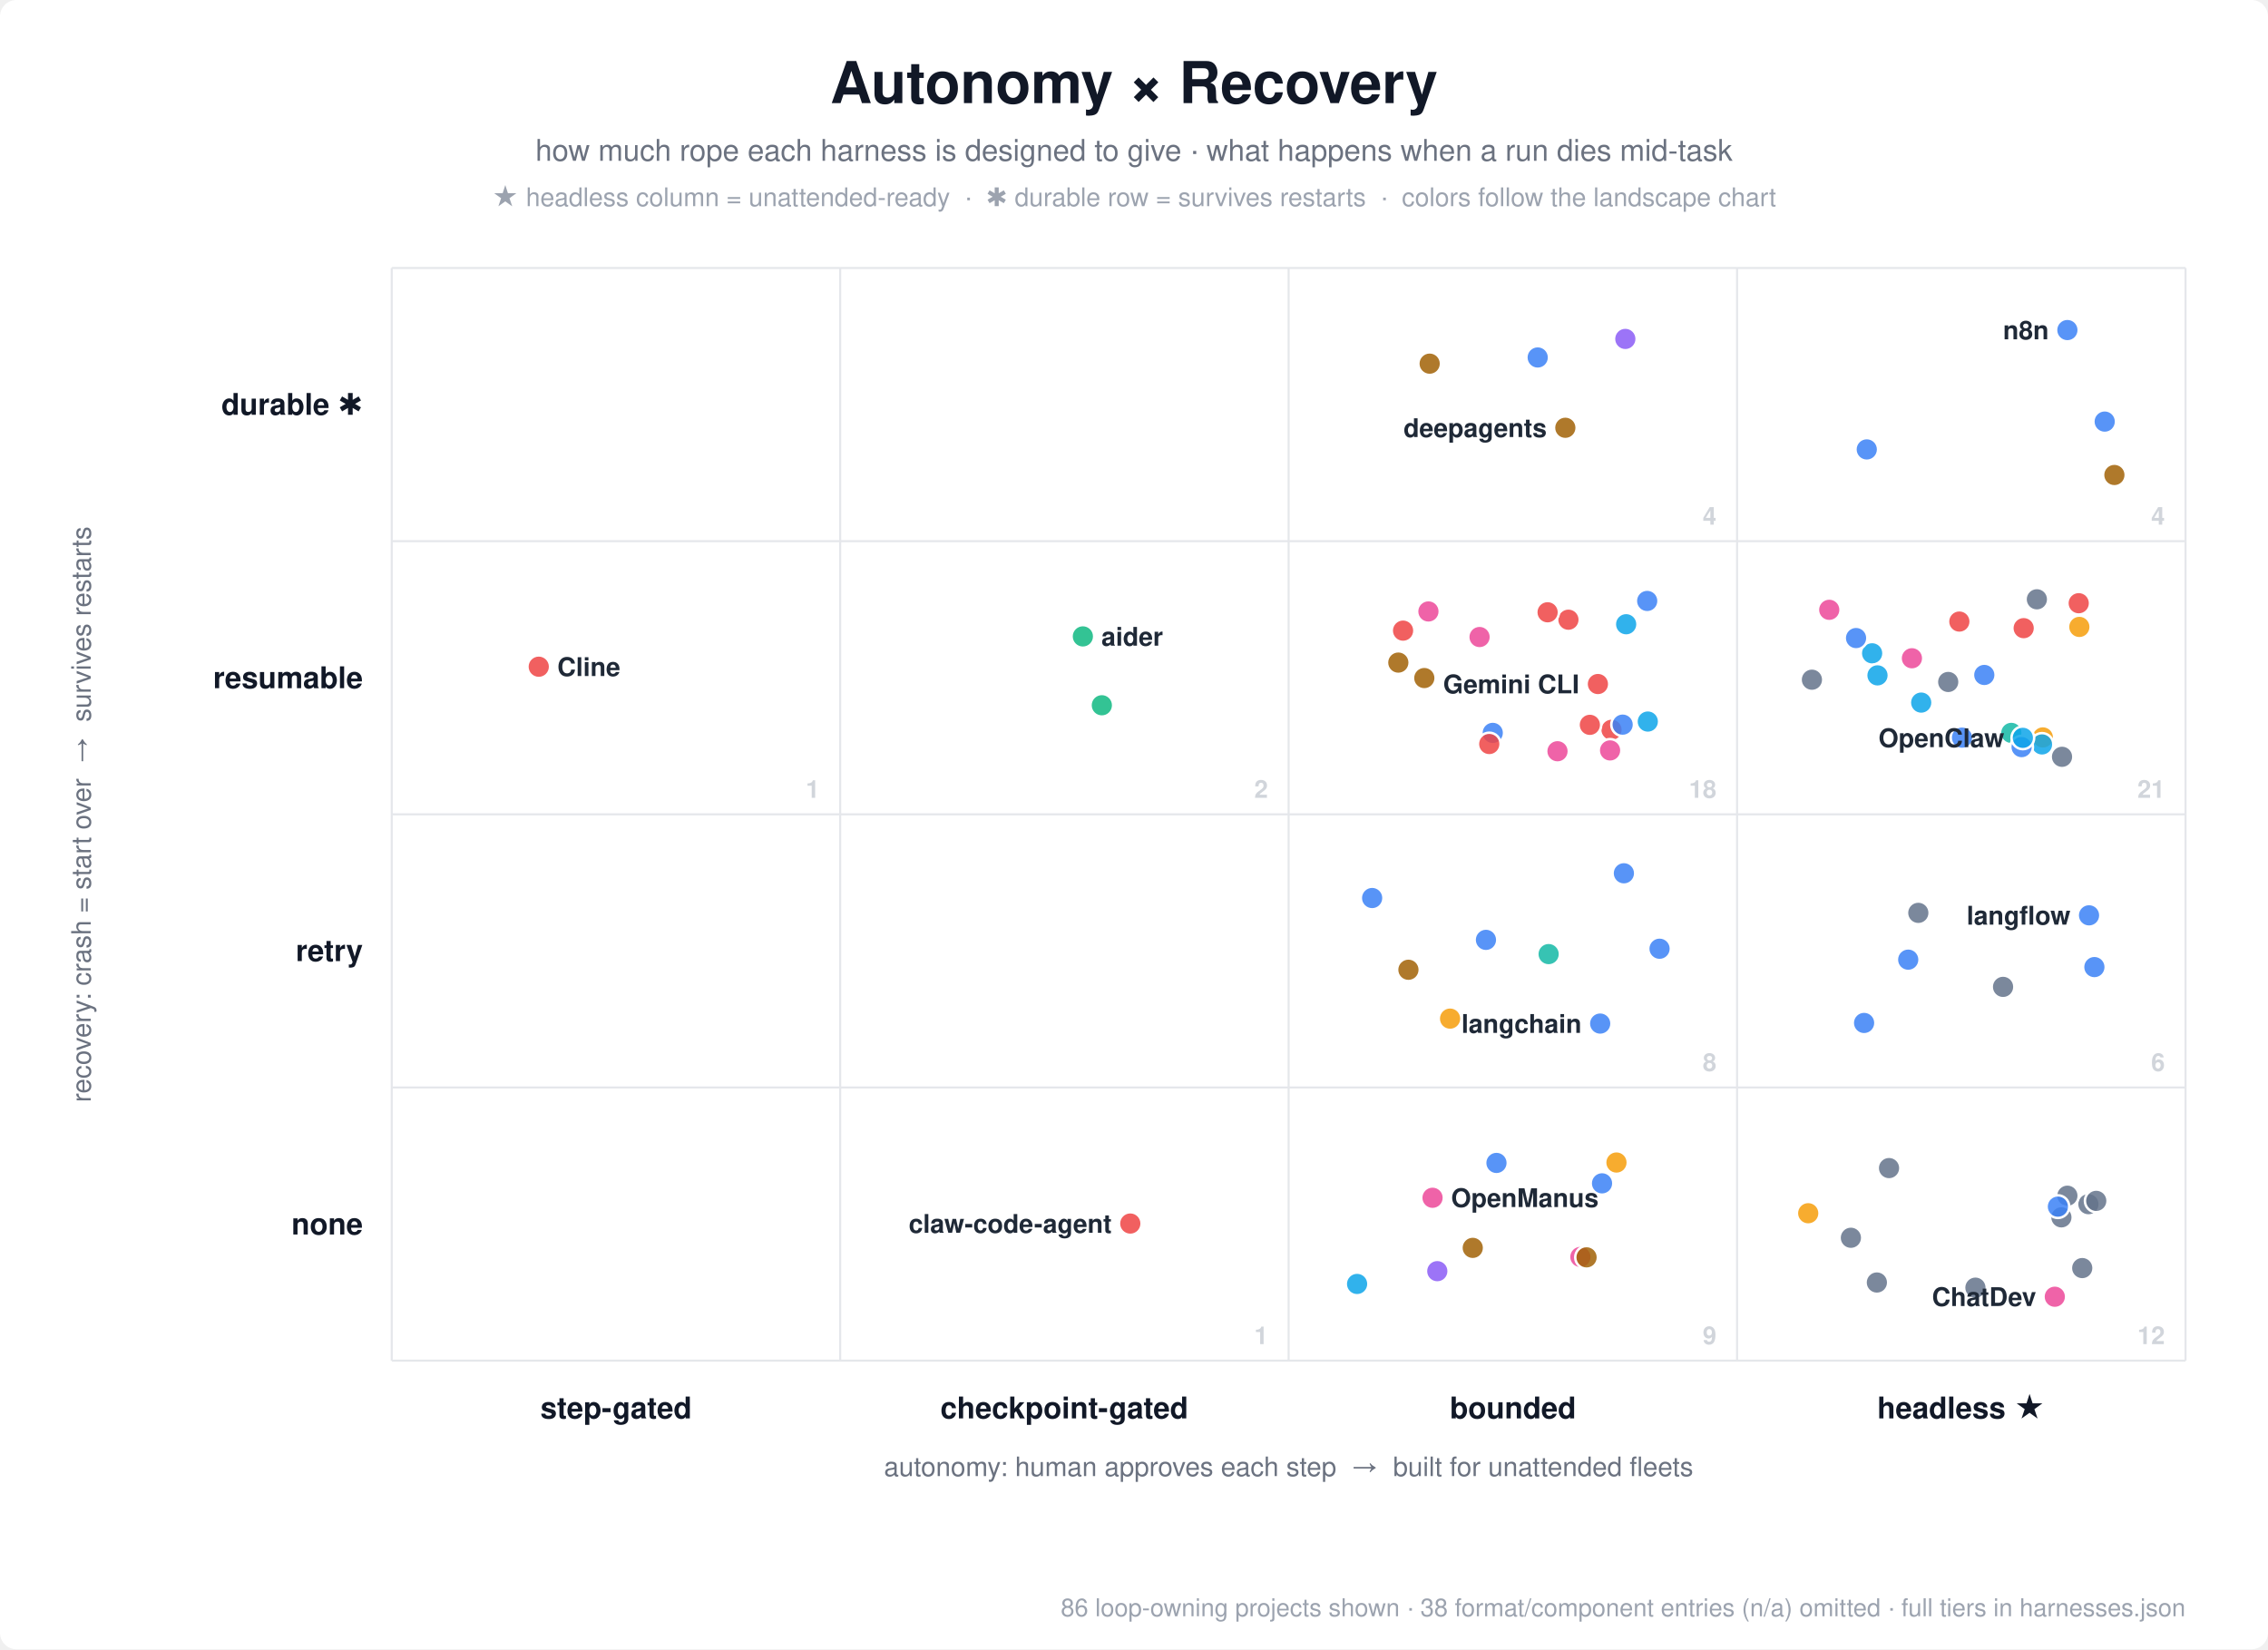
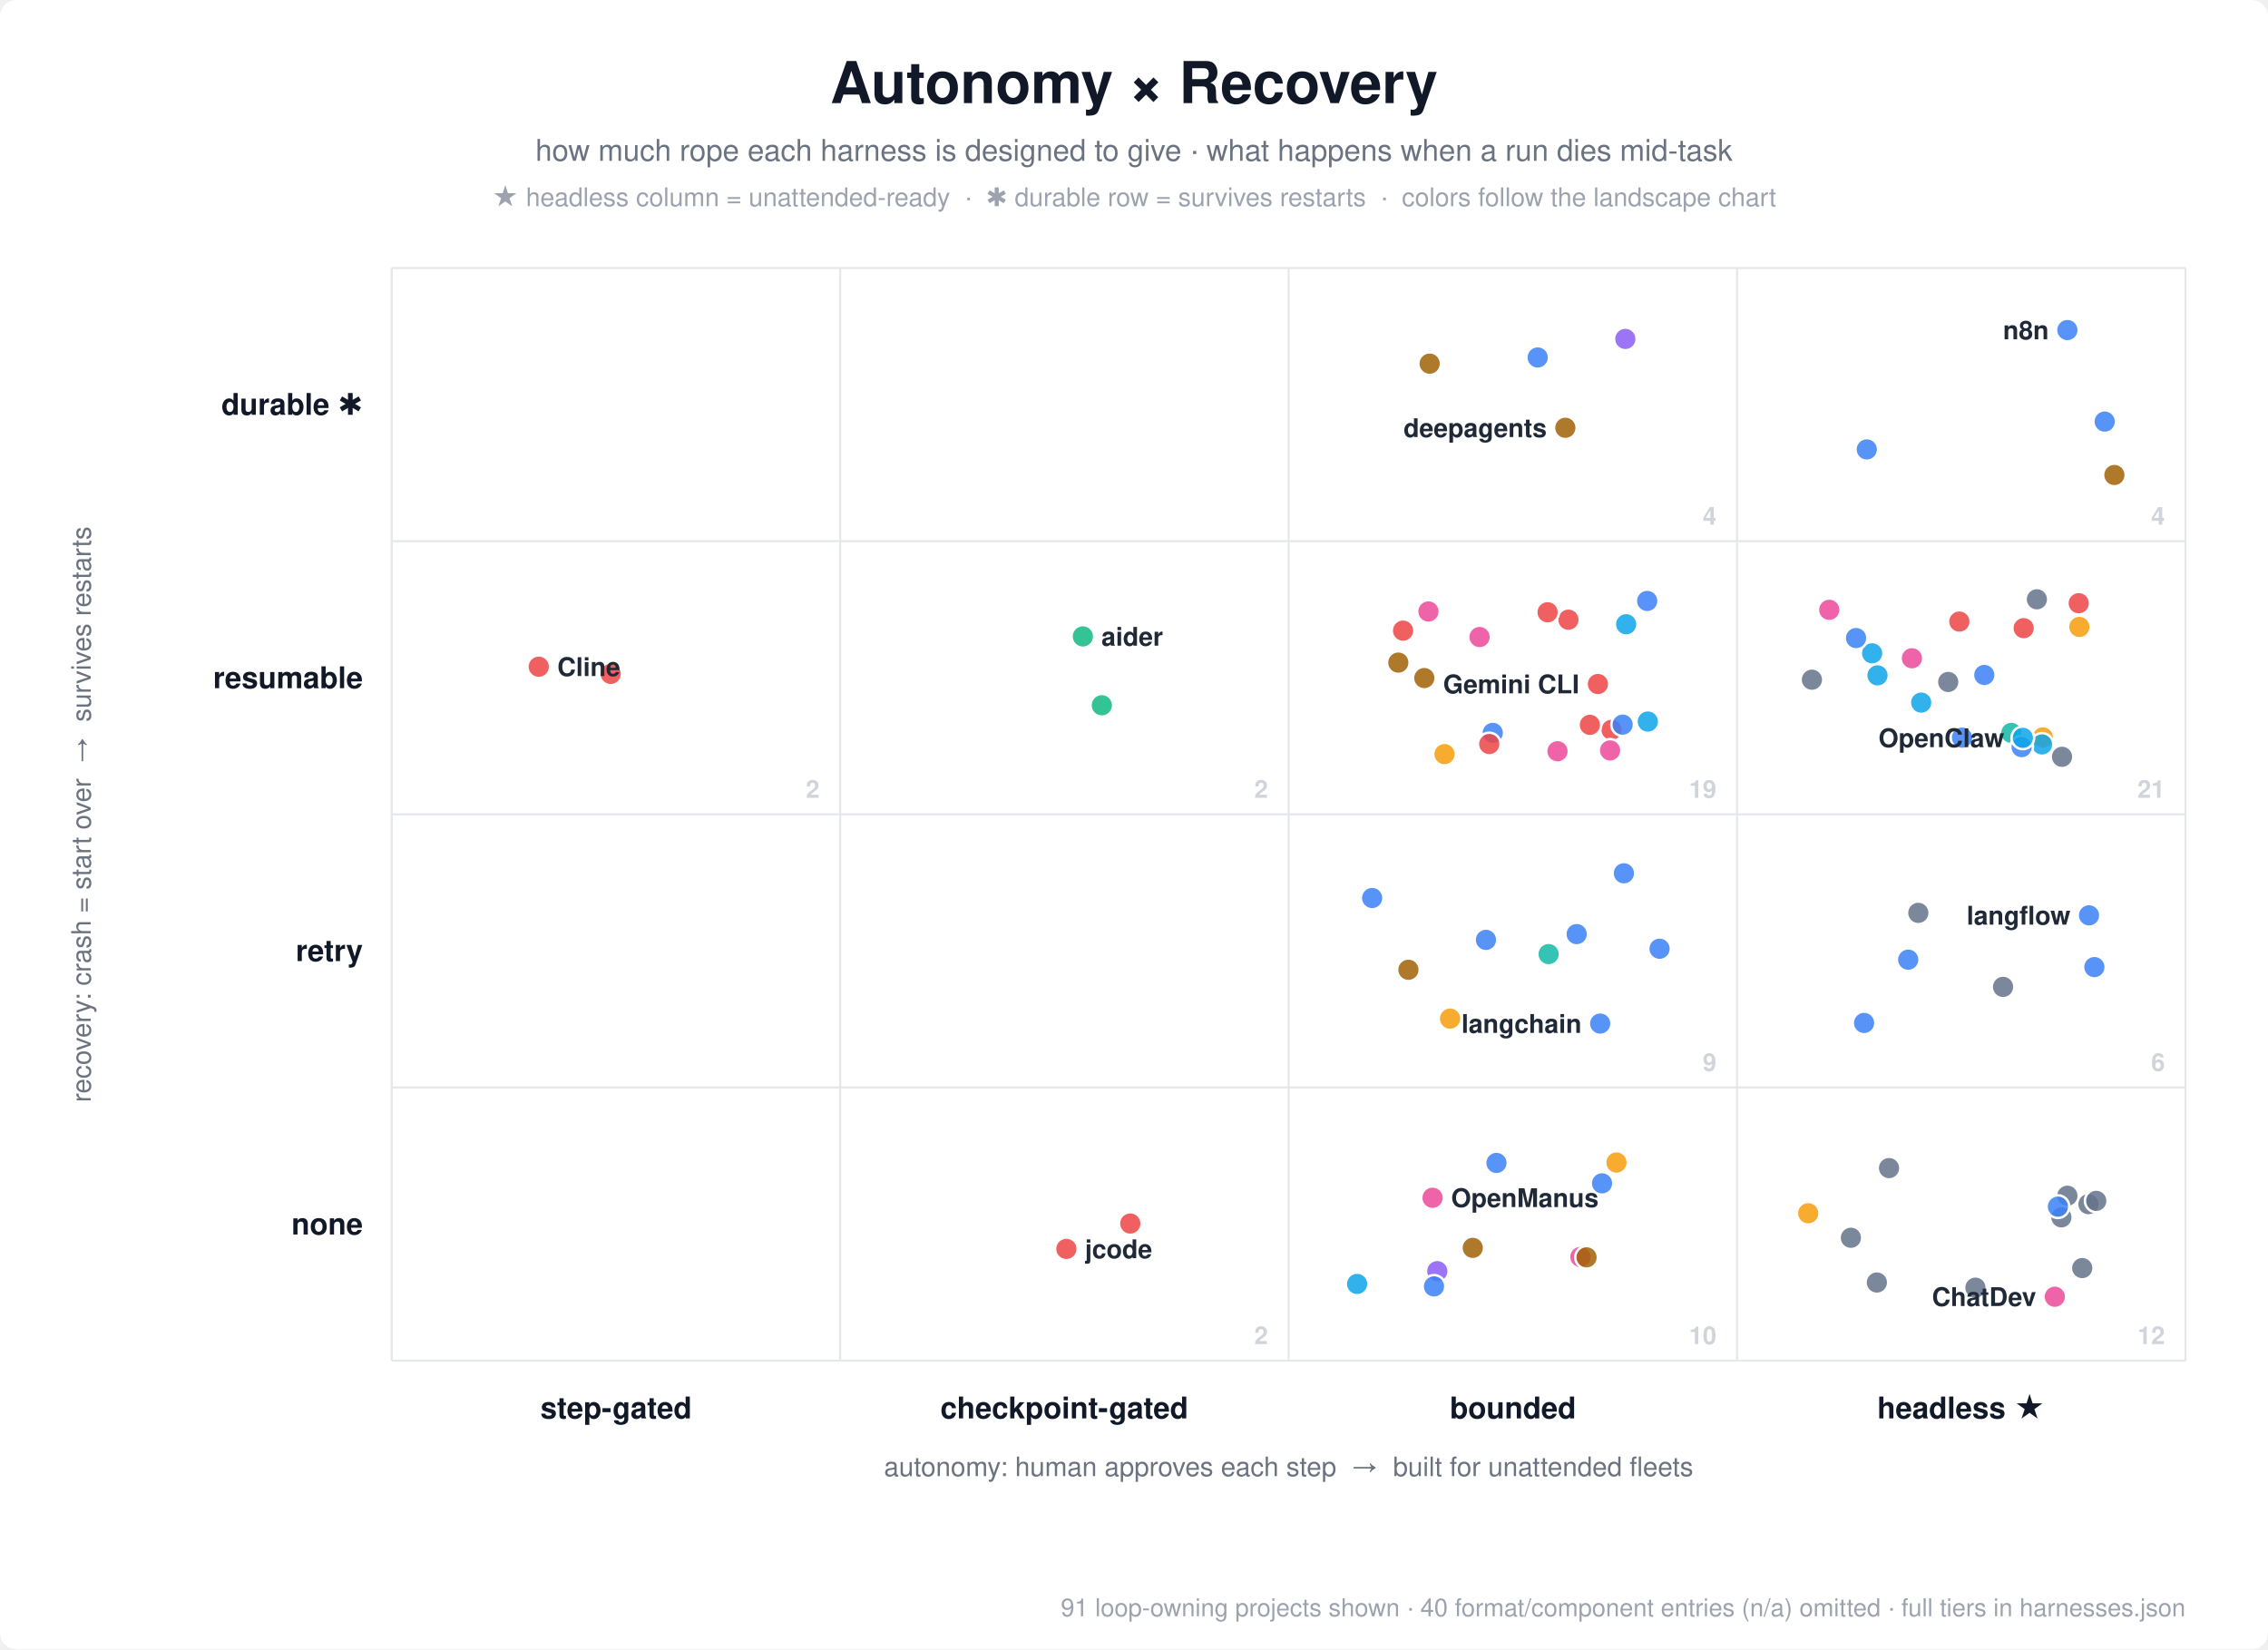
<svg xmlns="http://www.w3.org/2000/svg" viewBox="0 0 1100 800" font-family="-apple-system, 'Segoe UI', Helvetica, Arial, sans-serif">
  <rect width="1100" height="800" fill="#ffffff" rx="8" />
  <text x="550.0" y="50" text-anchor="middle" font-size="28" font-weight="700" fill="#111827">Autonomy × Recovery</text>
  <text x="550.0" y="78" text-anchor="middle" font-size="14.5" fill="#6b7280">how much rope each harness is designed to give · what happens when a run dies mid-task</text>
  <text x="550.0" y="100" text-anchor="middle" font-size="12.5" fill="#9ca3af">★ headless column = unattended-ready  ·  ✱ durable row = survives restarts  ·  colors follow the landscape chart</text>
  <line x1="190.0" y1="130" x2="190.0" y2="660" stroke="#e5e7eb" stroke-width="1" />
  <line x1="407.5" y1="130" x2="407.5" y2="660" stroke="#e5e7eb" stroke-width="1" />
  <line x1="625.0" y1="130" x2="625.0" y2="660" stroke="#e5e7eb" stroke-width="1" />
  <line x1="842.5" y1="130" x2="842.5" y2="660" stroke="#e5e7eb" stroke-width="1" />
  <line x1="1060.0" y1="130" x2="1060.0" y2="660" stroke="#e5e7eb" stroke-width="1" />
  <line x1="190" y1="130.0" x2="1060" y2="130.0" stroke="#e5e7eb" stroke-width="1" />
  <line x1="190" y1="262.5" x2="1060" y2="262.5" stroke="#e5e7eb" stroke-width="1" />
  <line x1="190" y1="395.0" x2="1060" y2="395.0" stroke="#e5e7eb" stroke-width="1" />
  <line x1="190" y1="527.5" x2="1060" y2="527.5" stroke="#e5e7eb" stroke-width="1" />
  <line x1="190" y1="660.0" x2="1060" y2="660.0" stroke="#e5e7eb" stroke-width="1" />
  <text x="298.8" y="688" text-anchor="middle" font-size="14.5" font-weight="600" fill="#111827">step-gated</text>
  <text x="516.2" y="688" text-anchor="middle" font-size="14.5" font-weight="600" fill="#111827">checkpoint-gated</text>
  <text x="733.8" y="688" text-anchor="middle" font-size="14.5" font-weight="600" fill="#111827">bounded</text>
  <text x="951.2" y="688" text-anchor="middle" font-size="14.5" font-weight="600" fill="#111827">headless ★</text>
  <text x="625.0" y="716" text-anchor="middle" font-size="13" fill="#6b7280">autonomy: human approves each step  →  built for unattended fleets</text>
  <text x="176" y="598.8" text-anchor="end" font-size="14.5" font-weight="600" fill="#111827">none</text>
  <text x="176" y="466.2" text-anchor="end" font-size="14.5" font-weight="600" fill="#111827">retry</text>
  <text x="176" y="333.8" text-anchor="end" font-size="14.5" font-weight="600" fill="#111827">resumable</text>
  <text x="176" y="201.2" text-anchor="end" font-size="14.5" font-weight="600" fill="#111827">durable ✱</text>
  <text x="44" y="395" font-size="13" fill="#6b7280" transform="rotate(-90 44 395)" text-anchor="middle">recovery: crash = start over  →  survives restarts</text>
-   <text x="832.5" y="652.0" text-anchor="end" font-size="12" fill="#d1d5db" font-weight="700">9</text>
+   <text x="832.5" y="652.0" text-anchor="end" font-size="12" fill="#d1d5db" font-weight="700">10</text>
  <text x="832.5" y="254.5" text-anchor="end" font-size="12" fill="#d1d5db" font-weight="700">4</text>
-   <text x="832.5" y="387.0" text-anchor="end" font-size="12" fill="#d1d5db" font-weight="700">18</text>
-   <text x="397.5" y="387.0" text-anchor="end" font-size="12" fill="#d1d5db" font-weight="700">1</text>
+   <text x="832.5" y="387.0" text-anchor="end" font-size="12" fill="#d1d5db" font-weight="700">19</text>
+   <text x="397.5" y="387.0" text-anchor="end" font-size="12" fill="#d1d5db" font-weight="700">2</text>
  <text x="1050.0" y="387.0" text-anchor="end" font-size="12" fill="#d1d5db" font-weight="700">21</text>
-   <text x="615.0" y="652.0" text-anchor="end" font-size="12" fill="#d1d5db" font-weight="700">1</text>
-   <text x="832.5" y="519.5" text-anchor="end" font-size="12" fill="#d1d5db" font-weight="700">8</text>
+   <text x="615.0" y="652.0" text-anchor="end" font-size="12" fill="#d1d5db" font-weight="700">2</text>
+   <text x="832.5" y="519.5" text-anchor="end" font-size="12" fill="#d1d5db" font-weight="700">9</text>
  <text x="1050.0" y="652.0" text-anchor="end" font-size="12" fill="#d1d5db" font-weight="700">12</text>
  <text x="1050.0" y="254.5" text-anchor="end" font-size="12" fill="#d1d5db" font-weight="700">4</text>
  <text x="1050.0" y="519.5" text-anchor="end" font-size="12" fill="#d1d5db" font-weight="700">6</text>
  <text x="615.0" y="387.0" text-anchor="end" font-size="12" fill="#d1d5db" font-weight="700">2</text>
  <circle cx="958.1" cy="624.6" r="5.5" fill="#64748b" fill-opacity="0.85" stroke="#ffffff" stroke-width="1.2" />
  <circle cx="703.3" cy="494.1" r="5.5" fill="#f59e0b" fill-opacity="0.85" stroke="#ffffff" stroke-width="1.2" />
  <circle cx="931.8" cy="340.8" r="5.5" fill="#0ea5e9" fill-opacity="0.85" stroke="#ffffff" stroke-width="1.2" />
  <circle cx="916.2" cy="566.6" r="5.5" fill="#64748b" fill-opacity="0.85" stroke="#ffffff" stroke-width="1.2" />
  <circle cx="897.7" cy="600.4" r="5.5" fill="#64748b" fill-opacity="0.85" stroke="#ffffff" stroke-width="1.2" />
  <circle cx="781.6" cy="354.0" r="5.5" fill="#ef4444" fill-opacity="0.85" stroke="#ffffff" stroke-width="1.2" />
  <circle cx="1009.9" cy="615.1" r="5.5" fill="#64748b" fill-opacity="0.85" stroke="#ffffff" stroke-width="1.2" />
  <circle cx="930.4" cy="442.8" r="5.5" fill="#64748b" fill-opacity="0.85" stroke="#ffffff" stroke-width="1.2" />
  <circle cx="725.8" cy="564.1" r="5.5" fill="#3b82f6" fill-opacity="0.85" stroke="#ffffff" stroke-width="1.2" />
  <circle cx="887.2" cy="295.8" r="5.5" fill="#ec4899" fill-opacity="0.85" stroke="#ffffff" stroke-width="1.2" />
  <circle cx="784.0" cy="563.9" r="5.5" fill="#f59e0b" fill-opacity="0.85" stroke="#ffffff" stroke-width="1.2" />
  <circle cx="971.5" cy="478.7" r="5.5" fill="#64748b" fill-opacity="0.85" stroke="#ffffff" stroke-width="1.2" />
  <circle cx="975.5" cy="355.5" r="5.5" fill="#14b8a6" fill-opacity="0.85" stroke="#ffffff" stroke-width="1.2" />
  <circle cx="777.0" cy="574.0" r="5.5" fill="#3b82f6" fill-opacity="0.85" stroke="#ffffff" stroke-width="1.2" />
  <circle cx="697.1" cy="616.6" r="5.5" fill="#8b5cf6" fill-opacity="0.85" stroke="#ffffff" stroke-width="1.2" />
  <circle cx="548.2" cy="593.5" r="5.5" fill="#ef4444" fill-opacity="0.85" stroke="#ffffff" stroke-width="1.2" />
  <circle cx="877.0" cy="588.5" r="5.5" fill="#f59e0b" fill-opacity="0.85" stroke="#ffffff" stroke-width="1.2" />
  <circle cx="788.3" cy="164.4" r="5.5" fill="#8b5cf6" fill-opacity="0.85" stroke="#ffffff" stroke-width="1.2" />
  <circle cx="878.8" cy="329.7" r="5.5" fill="#64748b" fill-opacity="0.85" stroke="#ffffff" stroke-width="1.2" />
  <circle cx="714.3" cy="605.3" r="5.5" fill="#a16207" fill-opacity="0.85" stroke="#ffffff" stroke-width="1.2" />
  <circle cx="910.3" cy="622.1" r="5.5" fill="#64748b" fill-opacity="0.85" stroke="#ffffff" stroke-width="1.2" />
  <circle cx="1012.9" cy="584.1" r="5.5" fill="#64748b" fill-opacity="0.85" stroke="#ffffff" stroke-width="1.2" />
+   <circle cx="764.7" cy="453.1" r="5.5" fill="#3b82f6" fill-opacity="0.85" stroke="#ffffff" stroke-width="1.2" />
+   <circle cx="695.5" cy="624.0" r="5.5" fill="#3b82f6" fill-opacity="0.85" stroke="#ffffff" stroke-width="1.2" />
  <circle cx="1016.7" cy="582.5" r="5.5" fill="#64748b" fill-opacity="0.85" stroke="#ffffff" stroke-width="1.2" />
  <circle cx="658.2" cy="622.8" r="5.5" fill="#0ea5e9" fill-opacity="0.85" stroke="#ffffff" stroke-width="1.2" />
  <circle cx="1002.7" cy="580.0" r="5.5" fill="#64748b" fill-opacity="0.85" stroke="#ffffff" stroke-width="1.2" />
  <circle cx="1000.1" cy="367.1" r="5.5" fill="#64748b" fill-opacity="0.85" stroke="#ffffff" stroke-width="1.2" />
  <circle cx="798.9" cy="291.5" r="5.5" fill="#3b82f6" fill-opacity="0.85" stroke="#ffffff" stroke-width="1.2" />
  <circle cx="678.2" cy="321.4" r="5.5" fill="#a16207" fill-opacity="0.85" stroke="#ffffff" stroke-width="1.2" />
  <circle cx="999.8" cy="590.5" r="5.5" fill="#64748b" fill-opacity="0.85" stroke="#ffffff" stroke-width="1.2" />
  <circle cx="787.6" cy="423.6" r="5.5" fill="#3b82f6" fill-opacity="0.85" stroke="#ffffff" stroke-width="1.2" />
  <circle cx="998.1" cy="585.3" r="5.5" fill="#3b82f6" fill-opacity="0.85" stroke="#ffffff" stroke-width="1.2" />
  <circle cx="1025.5" cy="230.4" r="5.5" fill="#a16207" fill-opacity="0.85" stroke="#ffffff" stroke-width="1.2" />
  <circle cx="987.9" cy="290.7" r="5.5" fill="#64748b" fill-opacity="0.85" stroke="#ffffff" stroke-width="1.2" />
  <circle cx="690.8" cy="328.9" r="5.5" fill="#a16207" fill-opacity="0.85" stroke="#ffffff" stroke-width="1.2" />
  <circle cx="990.8" cy="357.7" r="5.5" fill="#f59e0b" fill-opacity="0.85" stroke="#ffffff" stroke-width="1.2" />
  <circle cx="724.0" cy="355.5" r="5.5" fill="#3b82f6" fill-opacity="0.85" stroke="#ffffff" stroke-width="1.2" />
  <circle cx="1015.8" cy="469.1" r="5.5" fill="#3b82f6" fill-opacity="0.85" stroke="#ffffff" stroke-width="1.2" />
+   <circle cx="517.2" cy="605.8" r="5.5" fill="#ef4444" fill-opacity="0.85" stroke="#ffffff" stroke-width="1.2" />
  <circle cx="766.5" cy="609.7" r="5.5" fill="#ec4899" fill-opacity="0.85" stroke="#ffffff" stroke-width="1.2" />
  <circle cx="717.6" cy="309.0" r="5.5" fill="#ec4899" fill-opacity="0.85" stroke="#ffffff" stroke-width="1.2" />
  <circle cx="799.2" cy="350.0" r="5.5" fill="#0ea5e9" fill-opacity="0.85" stroke="#ffffff" stroke-width="1.2" />
  <circle cx="951.6" cy="357.8" r="5.5" fill="#3b82f6" fill-opacity="0.85" stroke="#ffffff" stroke-width="1.2" />
  <circle cx="944.9" cy="330.8" r="5.5" fill="#64748b" fill-opacity="0.85" stroke="#ffffff" stroke-width="1.2" />
  <circle cx="722.3" cy="360.9" r="5.5" fill="#ef4444" fill-opacity="0.85" stroke="#ffffff" stroke-width="1.2" />
  <circle cx="788.7" cy="302.8" r="5.5" fill="#0ea5e9" fill-opacity="0.85" stroke="#ffffff" stroke-width="1.2" />
  <circle cx="693.4" cy="176.4" r="5.5" fill="#a16207" fill-opacity="0.85" stroke="#ffffff" stroke-width="1.2" />
  <circle cx="990.4" cy="361.1" r="5.5" fill="#0ea5e9" fill-opacity="0.85" stroke="#ffffff" stroke-width="1.2" />
  <circle cx="1008.5" cy="304.1" r="5.5" fill="#f59e0b" fill-opacity="0.85" stroke="#ffffff" stroke-width="1.2" />
  <circle cx="962.4" cy="327.4" r="5.5" fill="#3b82f6" fill-opacity="0.85" stroke="#ffffff" stroke-width="1.2" />
  <circle cx="980.5" cy="362.4" r="5.5" fill="#3b82f6" fill-opacity="0.85" stroke="#ffffff" stroke-width="1.2" />
  <circle cx="905.4" cy="218.0" r="5.5" fill="#3b82f6" fill-opacity="0.85" stroke="#ffffff" stroke-width="1.2" />
+   <circle cx="296.2" cy="326.9" r="5.5" fill="#ef4444" fill-opacity="0.85" stroke="#ffffff" stroke-width="1.2" />
  <circle cx="683.1" cy="470.4" r="5.5" fill="#a16207" fill-opacity="0.85" stroke="#ffffff" stroke-width="1.2" />
  <circle cx="745.8" cy="173.4" r="5.5" fill="#3b82f6" fill-opacity="0.85" stroke="#ffffff" stroke-width="1.2" />
  <circle cx="759.2" cy="207.5" r="5.5" fill="#a16207" fill-opacity="0.85" stroke="#ffffff" stroke-width="1.2" />
  <circle cx="760.7" cy="300.6" r="5.5" fill="#ef4444" fill-opacity="0.85" stroke="#ffffff" stroke-width="1.2" />
  <circle cx="692.8" cy="296.6" r="5.5" fill="#ec4899" fill-opacity="0.85" stroke="#ffffff" stroke-width="1.2" />
  <circle cx="751.1" cy="462.8" r="5.5" fill="#14b8a6" fill-opacity="0.85" stroke="#ffffff" stroke-width="1.2" />
  <circle cx="720.7" cy="455.9" r="5.5" fill="#3b82f6" fill-opacity="0.85" stroke="#ffffff" stroke-width="1.2" />
  <circle cx="769.5" cy="609.9" r="5.5" fill="#a16207" fill-opacity="0.85" stroke="#ffffff" stroke-width="1.2" />
  <circle cx="996.6" cy="629.0" r="5.5" fill="#ec4899" fill-opacity="0.85" stroke="#ffffff" stroke-width="1.2" />
  <circle cx="534.4" cy="342.1" r="5.5" fill="#10b981" fill-opacity="0.85" stroke="#ffffff" stroke-width="1.2" />
  <circle cx="908.0" cy="316.9" r="5.5" fill="#0ea5e9" fill-opacity="0.85" stroke="#ffffff" stroke-width="1.2" />
  <circle cx="1020.8" cy="204.5" r="5.5" fill="#3b82f6" fill-opacity="0.85" stroke="#ffffff" stroke-width="1.2" />
  <circle cx="787.0" cy="351.5" r="5.5" fill="#3b82f6" fill-opacity="0.85" stroke="#ffffff" stroke-width="1.2" />
  <circle cx="525.2" cy="308.7" r="5.5" fill="#10b981" fill-opacity="0.85" stroke="#ffffff" stroke-width="1.2" />
  <circle cx="665.5" cy="435.6" r="5.5" fill="#3b82f6" fill-opacity="0.85" stroke="#ffffff" stroke-width="1.2" />
  <circle cx="1008.2" cy="292.6" r="5.5" fill="#ef4444" fill-opacity="0.85" stroke="#ffffff" stroke-width="1.2" />
  <circle cx="925.5" cy="465.5" r="5.5" fill="#3b82f6" fill-opacity="0.85" stroke="#ffffff" stroke-width="1.2" />
  <circle cx="780.9" cy="364.0" r="5.5" fill="#ec4899" fill-opacity="0.85" stroke="#ffffff" stroke-width="1.2" />
  <circle cx="694.8" cy="581.0" r="5.5" fill="#ec4899" fill-opacity="0.85" stroke="#ffffff" stroke-width="1.2" />
  <circle cx="755.4" cy="364.4" r="5.5" fill="#ec4899" fill-opacity="0.85" stroke="#ffffff" stroke-width="1.2" />
  <circle cx="680.5" cy="305.9" r="5.5" fill="#ef4444" fill-opacity="0.85" stroke="#ffffff" stroke-width="1.2" />
  <circle cx="261.3" cy="323.4" r="5.5" fill="#ef4444" fill-opacity="0.85" stroke="#ffffff" stroke-width="1.2" />
+   <circle cx="700.6" cy="365.8" r="5.5" fill="#f59e0b" fill-opacity="0.85" stroke="#ffffff" stroke-width="1.2" />
  <circle cx="927.3" cy="319.3" r="5.5" fill="#ec4899" fill-opacity="0.85" stroke="#ffffff" stroke-width="1.2" />
  <circle cx="771.1" cy="351.6" r="5.5" fill="#ef4444" fill-opacity="0.85" stroke="#ffffff" stroke-width="1.2" />
  <circle cx="950.3" cy="301.5" r="5.5" fill="#ef4444" fill-opacity="0.85" stroke="#ffffff" stroke-width="1.2" />
  <circle cx="750.6" cy="297.0" r="5.5" fill="#ef4444" fill-opacity="0.85" stroke="#ffffff" stroke-width="1.2" />
  <circle cx="804.9" cy="460.2" r="5.5" fill="#3b82f6" fill-opacity="0.85" stroke="#ffffff" stroke-width="1.2" />
  <circle cx="775.0" cy="331.8" r="5.5" fill="#ef4444" fill-opacity="0.85" stroke="#ffffff" stroke-width="1.2" />
  <circle cx="776.1" cy="496.5" r="5.5" fill="#3b82f6" fill-opacity="0.85" stroke="#ffffff" stroke-width="1.2" />
  <circle cx="904.1" cy="496.2" r="5.5" fill="#3b82f6" fill-opacity="0.85" stroke="#ffffff" stroke-width="1.2" />
  <circle cx="1013.2" cy="444.0" r="5.5" fill="#3b82f6" fill-opacity="0.85" stroke="#ffffff" stroke-width="1.2" />
  <circle cx="981.5" cy="304.7" r="5.5" fill="#ef4444" fill-opacity="0.85" stroke="#ffffff" stroke-width="1.2" />
  <circle cx="900.2" cy="309.5" r="5.5" fill="#3b82f6" fill-opacity="0.85" stroke="#ffffff" stroke-width="1.2" />
  <circle cx="1002.7" cy="160.1" r="5.5" fill="#3b82f6" fill-opacity="0.85" stroke="#ffffff" stroke-width="1.2" />
  <circle cx="910.6" cy="327.6" r="5.5" fill="#0ea5e9" fill-opacity="0.85" stroke="#ffffff" stroke-width="1.2" />
  <circle cx="981.1" cy="357.9" r="5.5" fill="#0ea5e9" fill-opacity="0.85" stroke="#ffffff" stroke-width="1.2" />
  <text x="703.8" y="585.5" text-anchor="start" font-size="12.5" font-weight="600" fill="#1f2937">OpenManus</text>
  <text x="750.2" y="212.0" text-anchor="end" font-size="12.5" font-weight="600" fill="#1f2937">deepagents</text>
  <text x="766.0" y="336.3" text-anchor="end" font-size="12.5" font-weight="600" fill="#1f2937">Gemini CLI</text>
  <text x="270.3" y="327.9" text-anchor="start" font-size="12.5" font-weight="600" fill="#1f2937">Cline</text>
  <text x="972.1" y="362.4" text-anchor="end" font-size="12.5" font-weight="600" fill="#1f2937">OpenClaw</text>
-   <text x="539.2" y="598.0" text-anchor="end" font-size="12.5" font-weight="600" fill="#1f2937">claw-code-agent</text>
+   <text x="526.2" y="610.3" text-anchor="start" font-size="12.5" font-weight="600" fill="#1f2937">jcode</text>
  <text x="767.1" y="501.0" text-anchor="end" font-size="12.5" font-weight="600" fill="#1f2937">langchain</text>
  <text x="987.6" y="633.5" text-anchor="end" font-size="12.5" font-weight="600" fill="#1f2937">ChatDev</text>
  <text x="993.7" y="164.6" text-anchor="end" font-size="12.5" font-weight="600" fill="#1f2937">n8n</text>
  <text x="1004.2" y="448.5" text-anchor="end" font-size="12.5" font-weight="600" fill="#1f2937">langflow</text>
  <text x="534.2" y="313.2" text-anchor="start" font-size="12.5" font-weight="600" fill="#1f2937">aider</text>
-   <text x="1060" y="784" text-anchor="end" font-size="12" fill="#9ca3af">86 loop-owning projects shown · 38 format/component entries (n/a) omitted · full tiers in harnesses.json</text>
+   <text x="1060" y="784" text-anchor="end" font-size="12" fill="#9ca3af">91 loop-owning projects shown · 40 format/component entries (n/a) omitted · full tiers in harnesses.json</text>
</svg>
